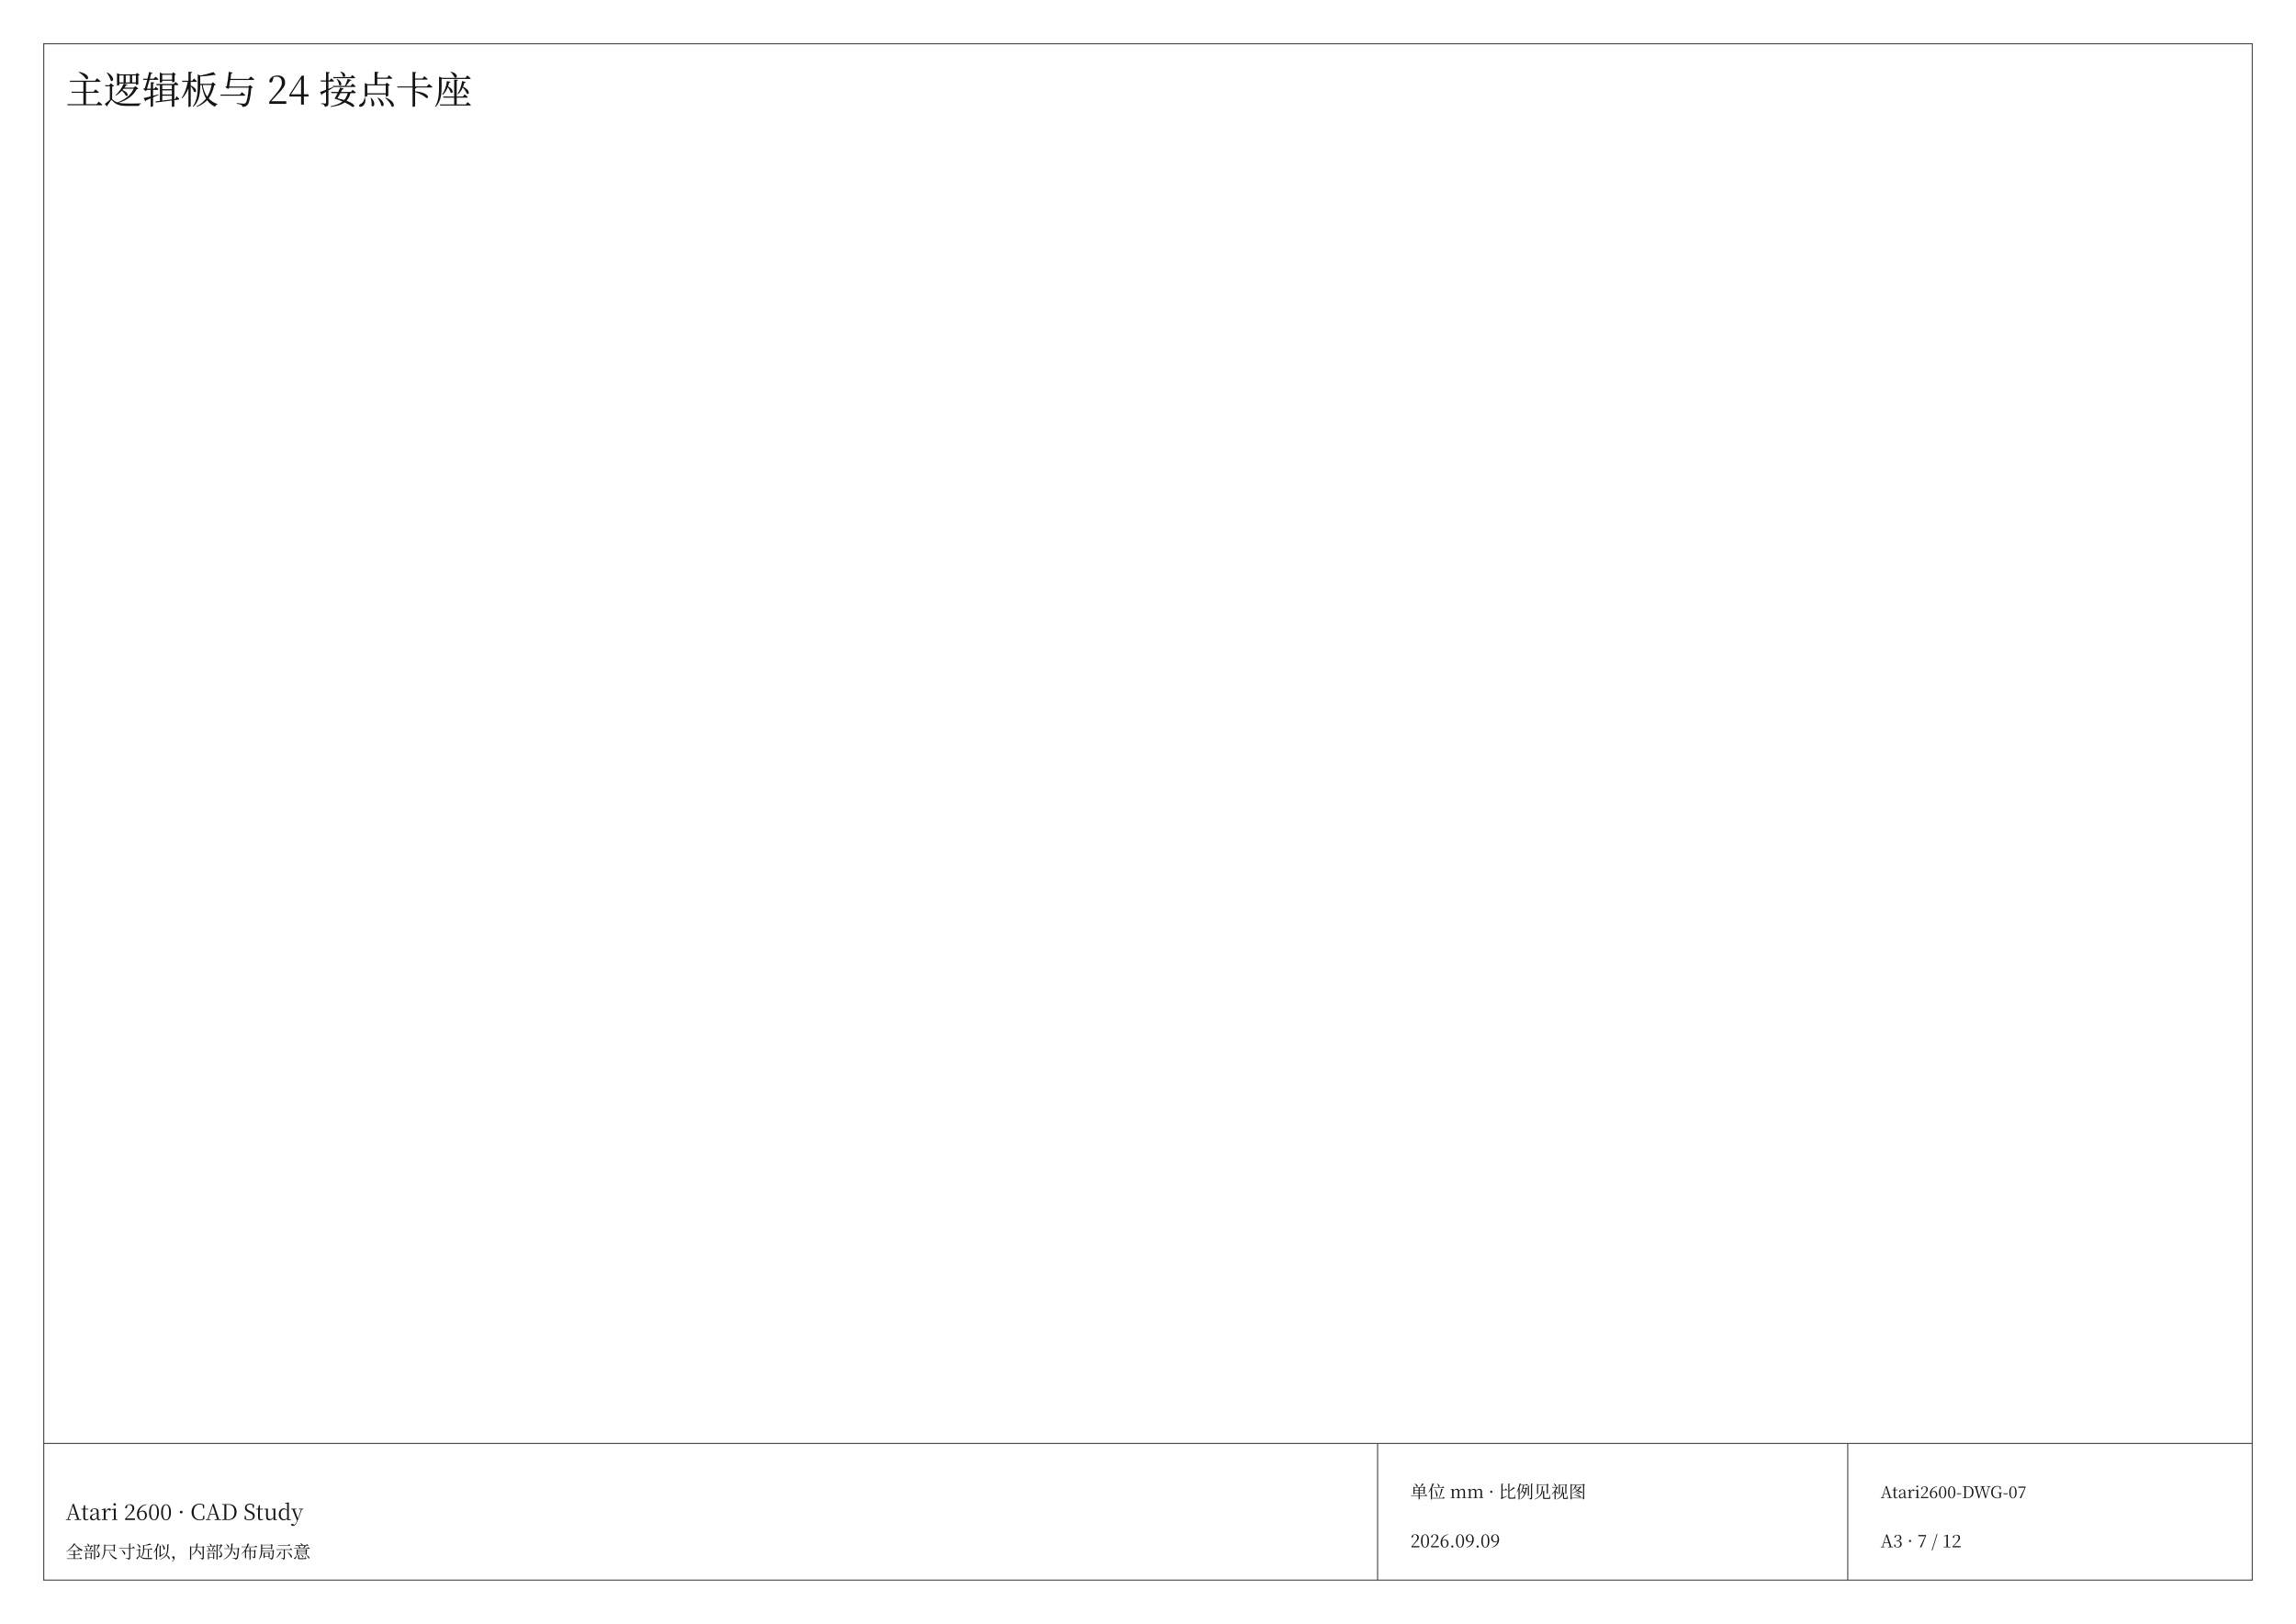
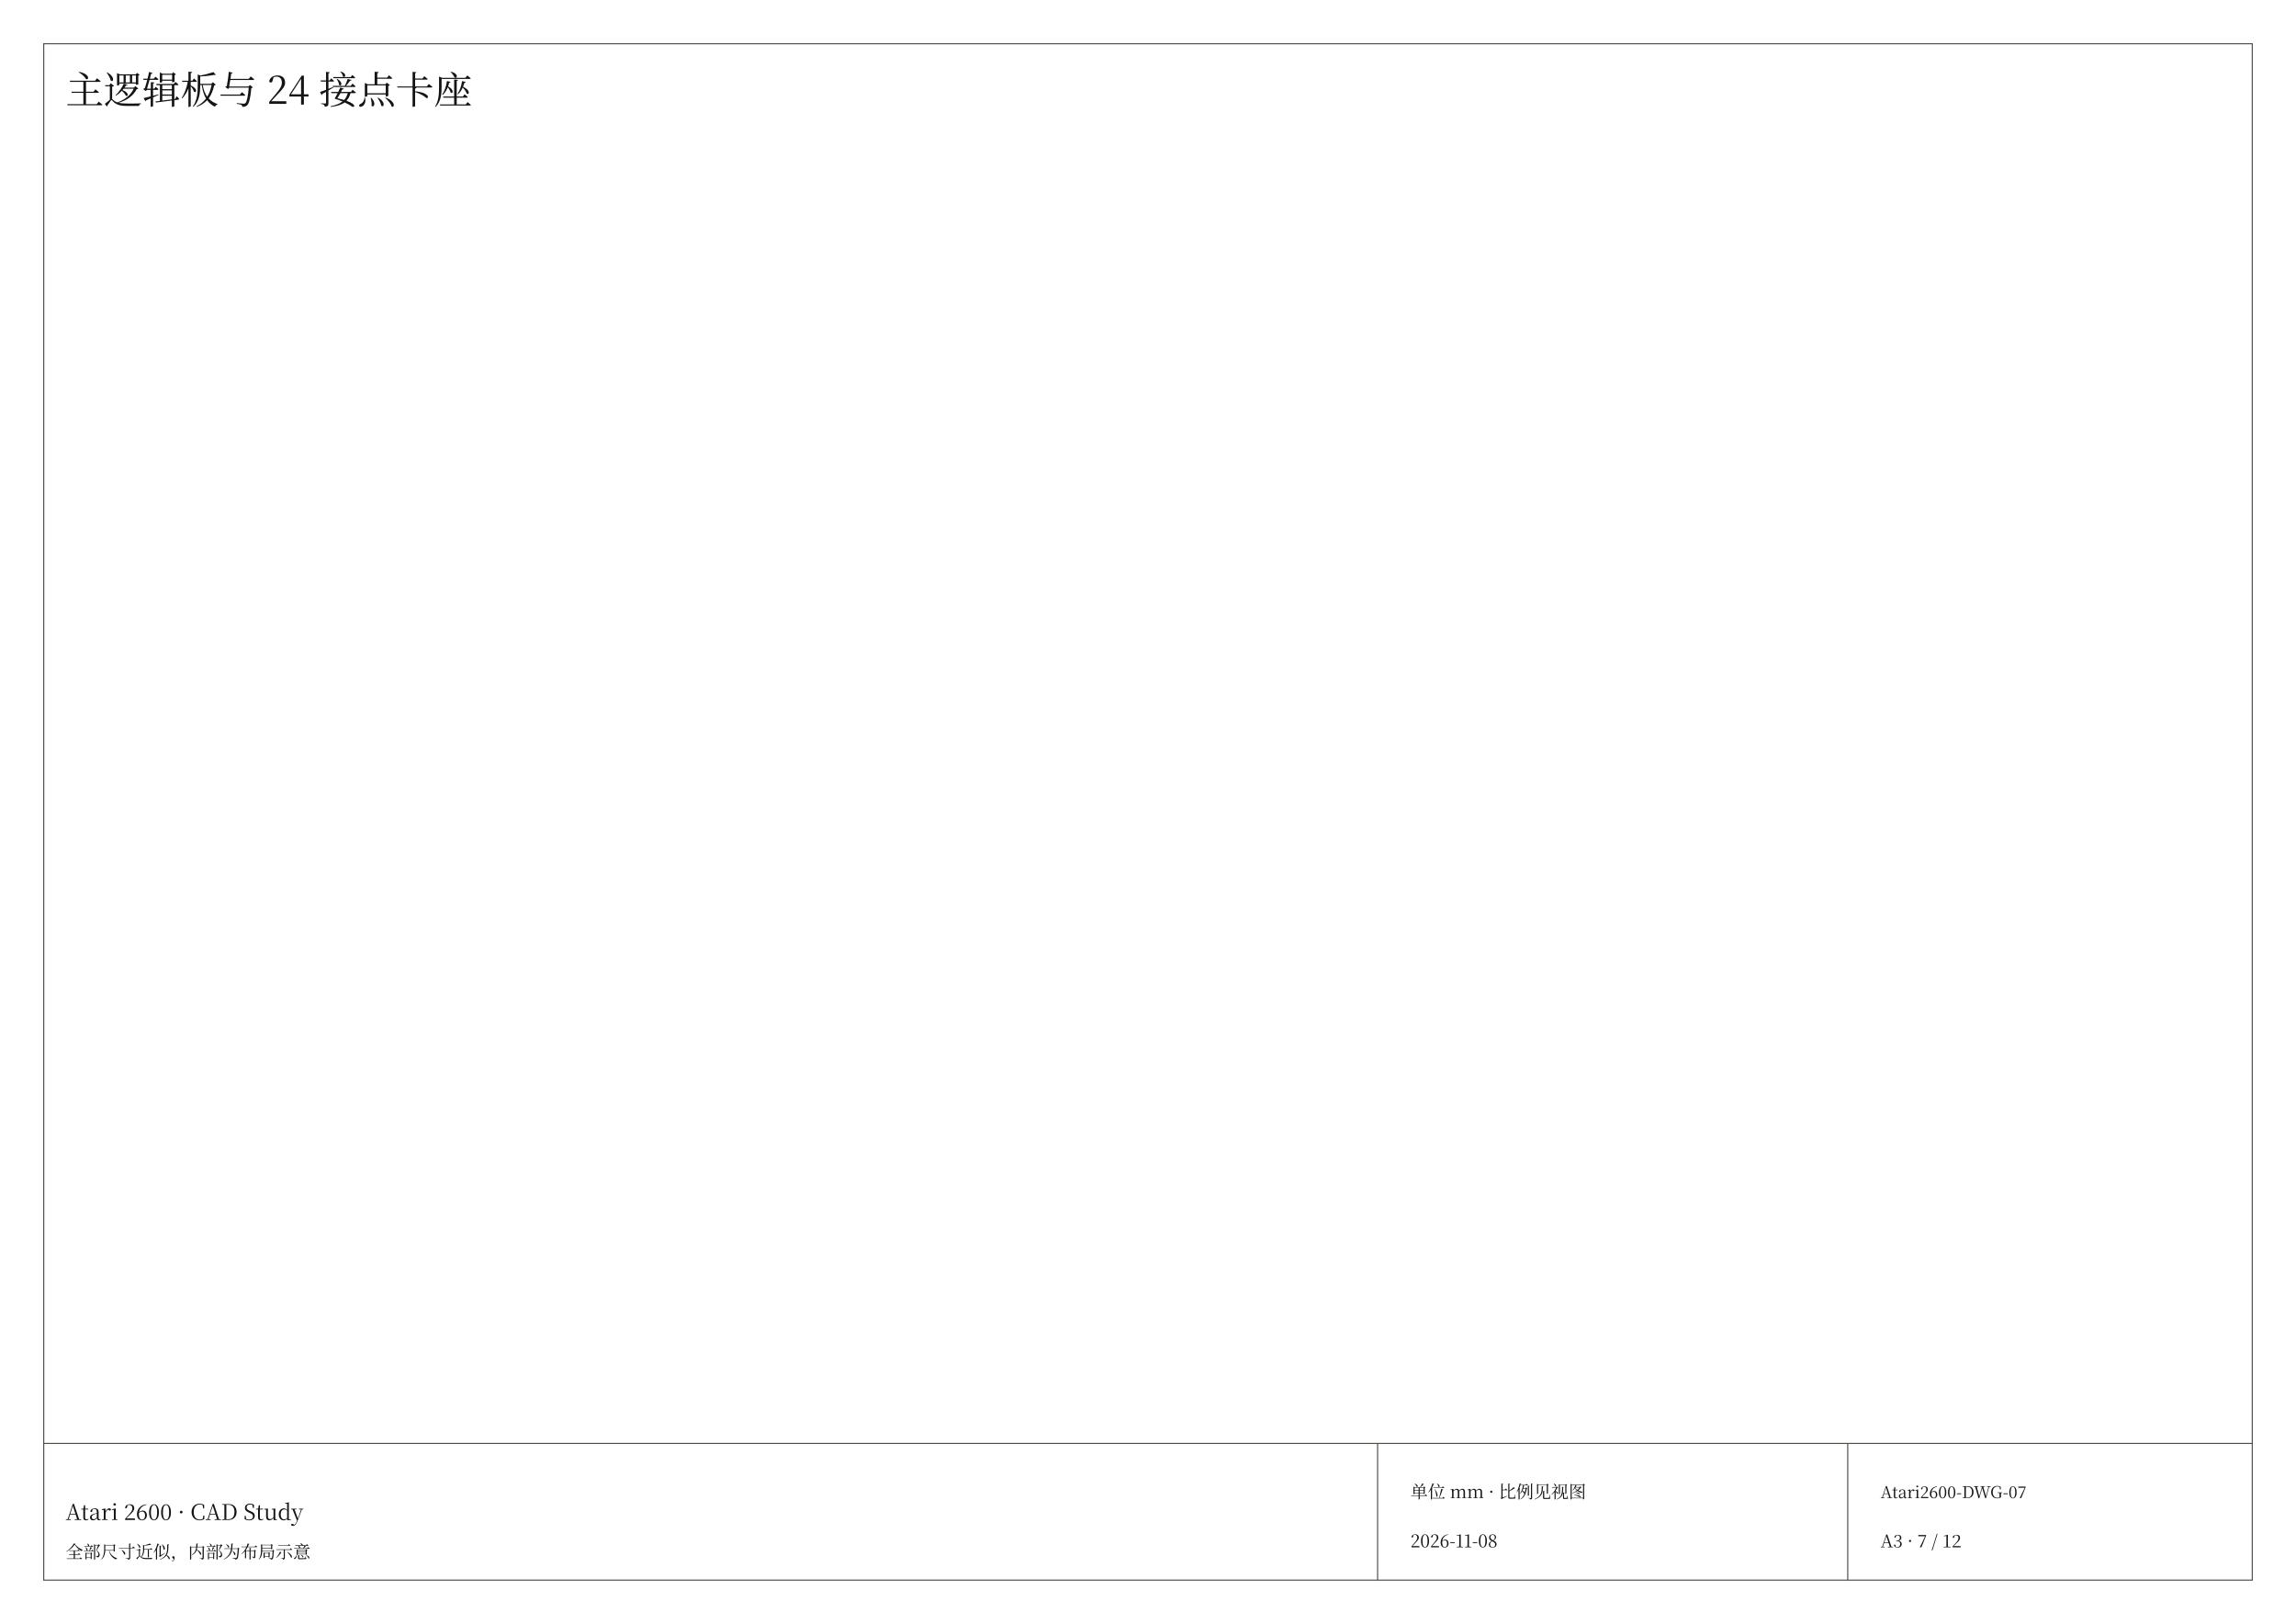
<svg xmlns="http://www.w3.org/2000/svg" width="420mm" height="297mm" viewBox="0 0 420 297">
  <g fill="none" stroke="#504e49" stroke-width=".2">
    <rect x="8" y="8" width="404" height="281" />
    <path d="M 8 264 H 412 M 252 264 V 289 M 338 264 V 289" />
  </g>
  <g font-family="Noto Serif CJK SC" fill="#141413">
    <text x="12" y="19" font-size="7.0">主逻辑板与 24 接点卡座</text>
    <text x="12" y="278" font-size="4.0">Atari 2600 · CAD Study</text>
    <text x="12" y="285" font-size="3.2">全部尺寸近似，内部为布局示意</text>
    <text x="258" y="274" font-size="3.2">单位 mm · 比例见视图</text>
-     <text x="258" y="283" font-size="3.2">2026.09.09</text>
+     <text x="258" y="283" font-size="3.2">2026-11-08</text>
    <text x="344" y="274" font-size="3.0">Atari2600-DWG-07</text>
    <text x="344" y="283" font-size="3.2">A3 · 7 / 12</text>
  </g>
</svg>
